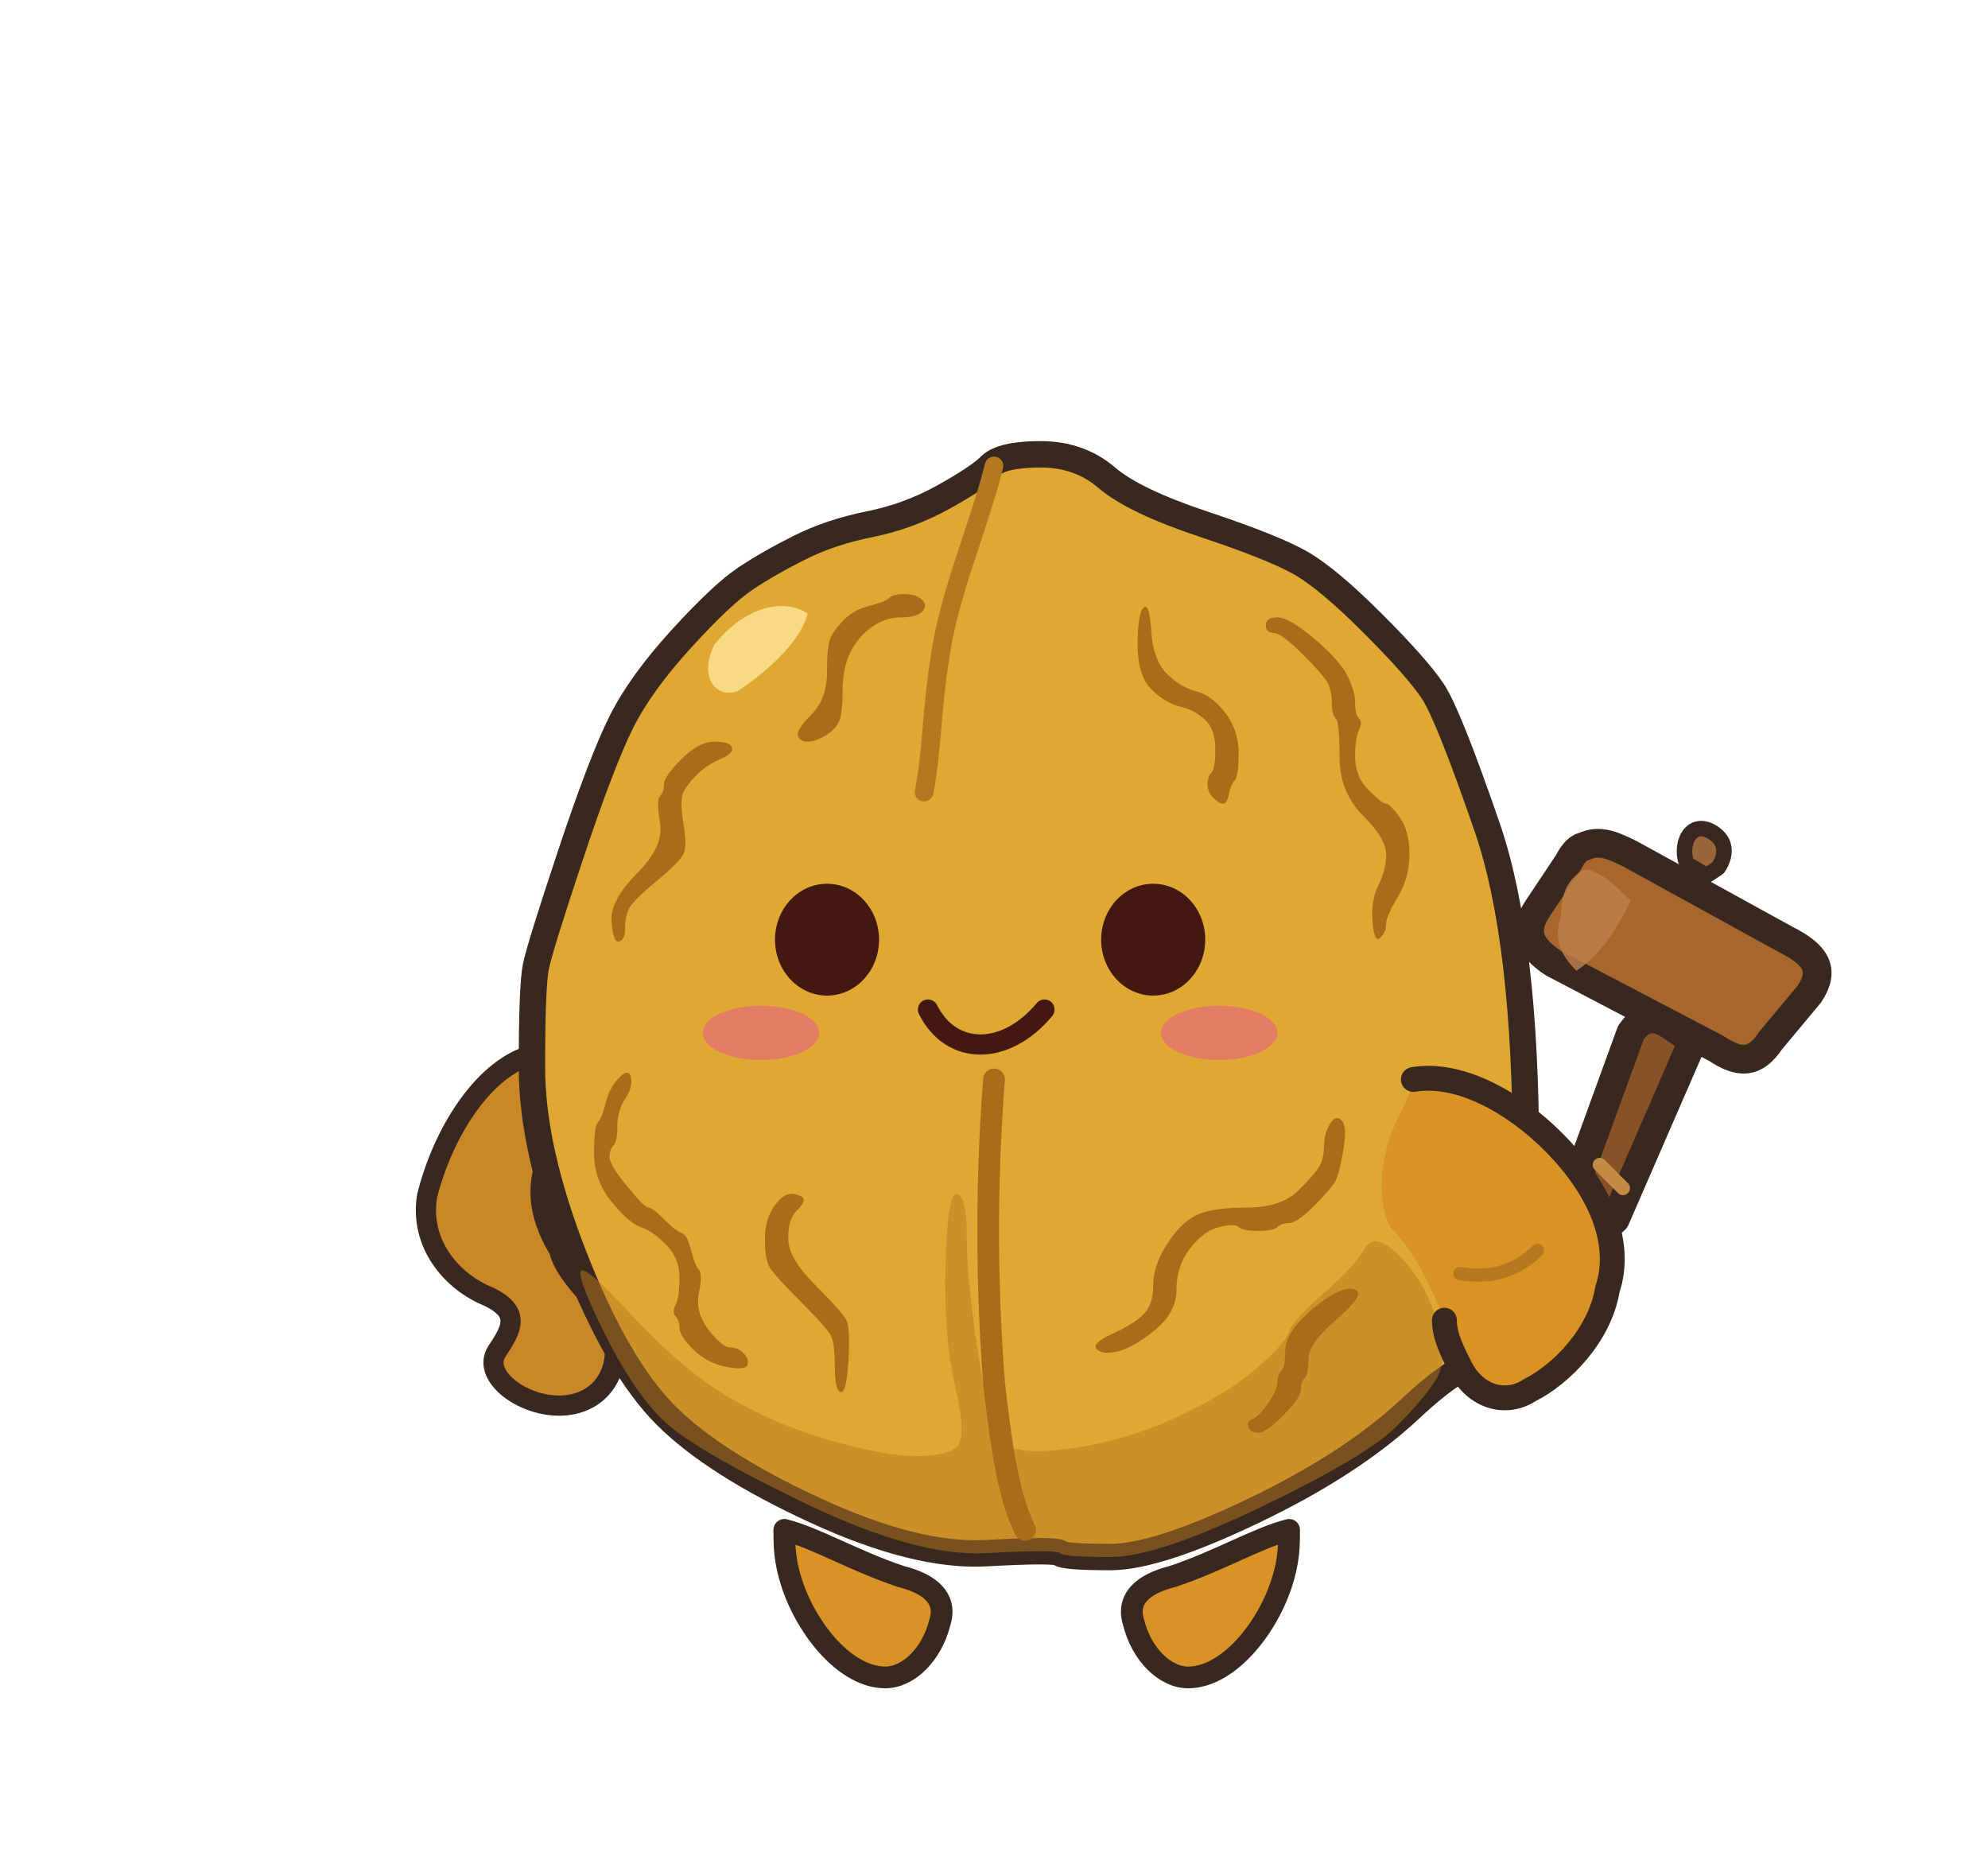
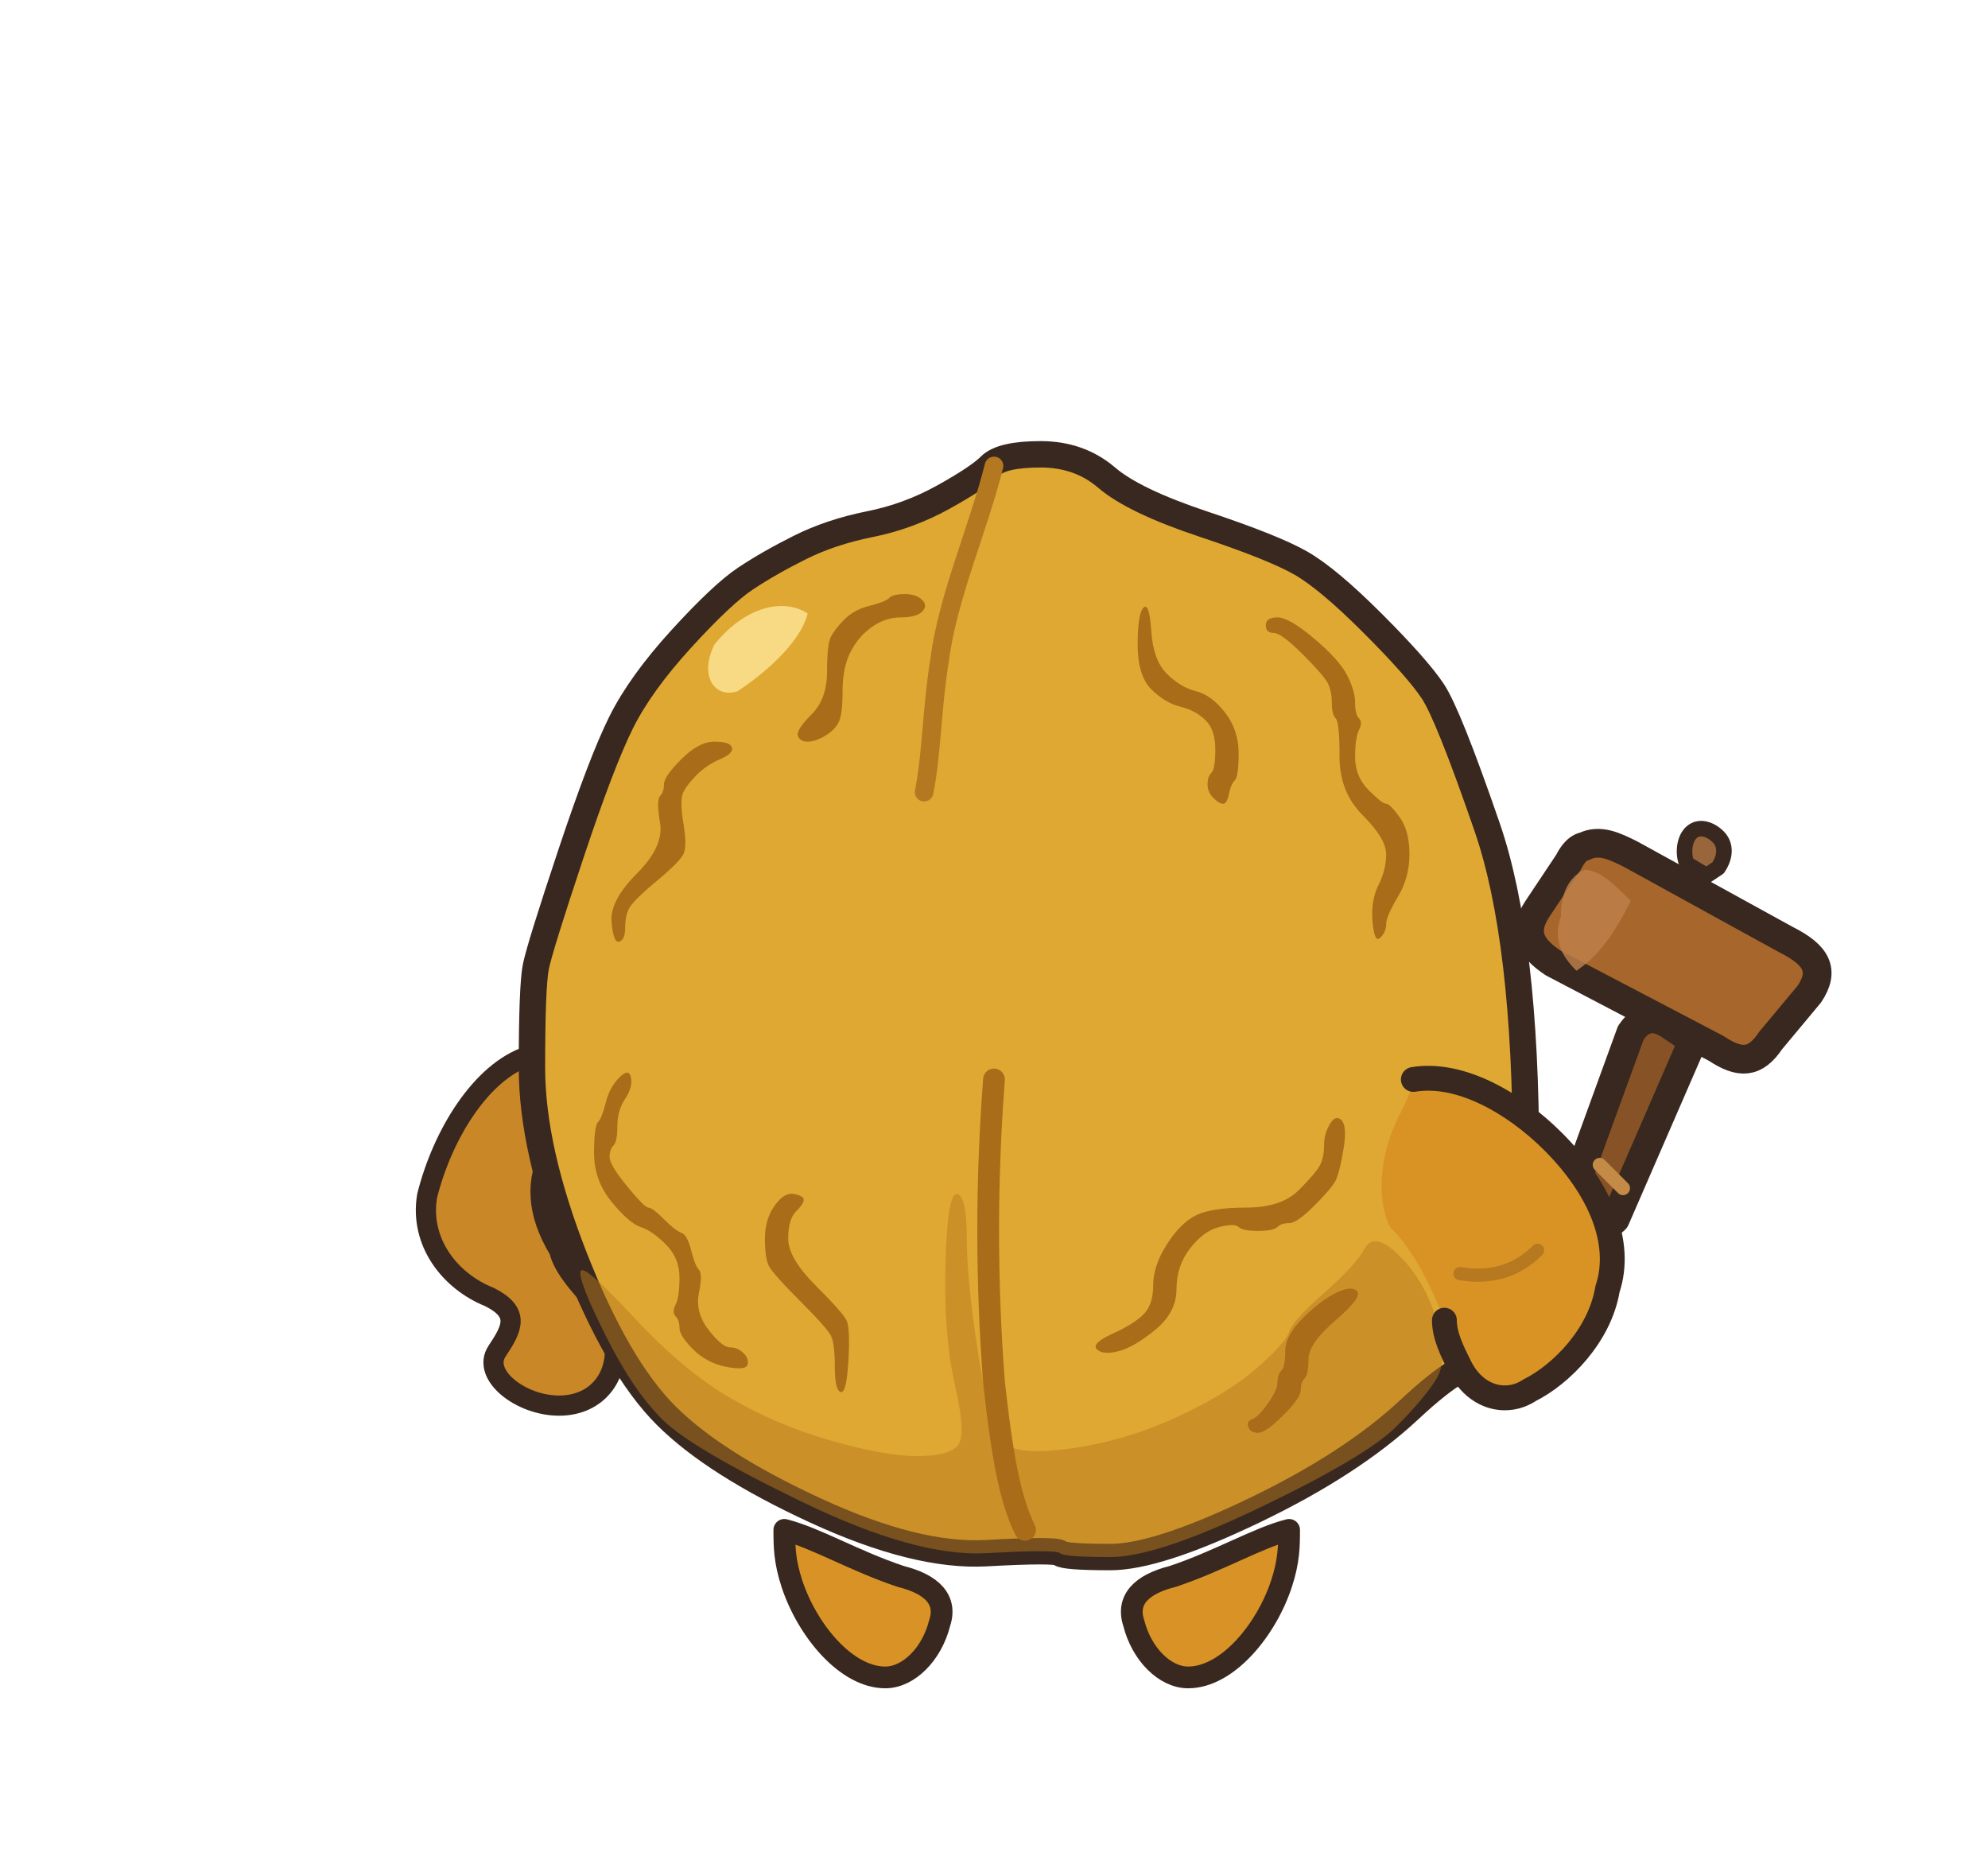
<svg xmlns="http://www.w3.org/2000/svg" width="320" height="300" viewBox="0 0 320 300">
  <g id="foot-left">
    <g transform="translate(-415 10) scale(1.25)">
      <path id="walnut-foot-left-shape" d="M 433 189 C 437 190 442 193 448 195 C 452 196 454 198 453 201 C 452 205 449 208 446 208 C 441 208 436 202 434 196 C 433 193 433 191 433 189 Z" fill="#d99225" stroke="#39281f" stroke-width="2.8" stroke-linejoin="round" />
    </g>
  </g>
  <g id="foot-right">
    <g transform="translate(-415 10) scale(1.25)">
      <path id="walnut-foot-right-shape" d="M 498 189 C 494 190 489 193 483 195 C 479 196 477 198 478 201 C 479 205 482 208 485 208 C 490 208 495 202 497 196 C 498 193 498 191 498 189 Z" fill="#d99225" stroke="#39281f" stroke-width="2.8" stroke-linejoin="round" />
    </g>
  </g>
  <g id="arm-left">
    <g transform="translate(-415 10) scale(1.25)">
      <path id="walnut-arm-left-shape" d="M 400 128 C 394 130 389 138 387 146 C 386 152 390 157 395 159 C 399 161 398 163 396 166 C 394 169 399 173 404 173 C 409 173 412 169 411 164 C 410 160 405 157 404 153 C 401 148 401 144 403 140 C 405 135 404 130 400 128 Z" fill="#c98728" stroke="#39281f" stroke-width="2.6" stroke-linejoin="round" />
      <path id="walnut-arm-left-crease" d="M 0 0" fill="none" opacity="0" />
    </g>
  </g>
  <g id="body">
    <g id="walnut-shell-art" transform="translate(-415 10) scale(1.25)">
      <path id="walnut-body-outline" d="M 459.50 52.00 Q 461.00 50.50 466.00 50.50 Q 471.00 50.50 474.50 53.50 Q 478.00 56.50 487.00 59.50 Q 496.00 62.50 499.50 64.50 Q 503.00 66.50 508.75 72.25 Q 514.50 78.00 516.50 81.00 Q 518.50 84.00 523.50 98.50 Q 528.50 113.00 528.50 141.00 Q 528.50 169.00 526.75 169.25 Q 525.00 169.50 523.00 168.00 Q 521.00 166.50 513.50 173.50 Q 506.00 180.50 493.50 186.50 Q 481.00 192.50 475.00 192.50 Q 469.00 192.50 468.50 192.00 Q 468.00 191.50 459.00 192.00 Q 450.00 192.50 437.00 186.50 Q 424.00 180.50 417.75 174.25 Q 411.50 168.00 406.00 154.00 Q 400.50 140.00 400.50 129.50 Q 400.50 119.00 401.00 116.50 Q 401.50 114.00 405.50 102.00 Q 409.50 90.00 412.00 85.00 Q 414.50 80.00 419.75 74.25 Q 425.00 68.50 428.00 66.50 Q 431.00 64.50 435.00 62.50 Q 439.00 60.50 444.00 59.50 Q 449.00 58.50 453.50 56.00 Q 458.00 53.50 459.50 52.00 Z" fill="#dfa832" stroke="#39281f" stroke-width="3.4" stroke-linejoin="round" />
      <path id="walnut-body-bottom-shade" d="M 453.75 154.75 Q 454.00 145.50 455.25 145.75 Q 456.50 146.00 456.50 151.50 Q 456.50 157.00 458.00 166.50 Q 459.50 176.00 461.25 177.75 Q 463.00 179.50 470.00 178.50 Q 477.00 177.50 483.50 174.50 Q 490.00 171.50 493.75 168.25 Q 497.50 165.00 498.00 163.50 Q 498.50 162.00 502.50 158.50 Q 506.50 155.00 507.75 152.75 Q 509.00 150.50 512.25 153.75 Q 515.50 157.00 517.00 162.00 Q 518.50 167.00 517.00 169.50 Q 515.50 172.00 511.75 175.75 Q 508.00 179.50 494.50 186.00 Q 481.00 192.50 475.00 192.50 Q 469.00 192.50 468.50 192.00 Q 468.00 191.50 459.00 192.00 Q 450.00 192.50 435.50 185.50 Q 421.00 178.50 417.25 174.75 Q 413.50 171.00 410.00 164.00 Q 406.50 157.00 406.75 155.75 Q 407.00 154.50 413.50 161.50 Q 420.00 168.50 426.00 172.00 Q 432.00 175.50 439.00 177.50 Q 446.00 179.50 450.00 179.50 Q 454.00 179.50 455.25 178.25 Q 456.50 177.00 455.00 170.50 Q 453.50 164.00 453.75 154.75 Z" fill="#b7791d" opacity=".5" />
      <path id="walnut-top-highlight" d="M 424 75 C 428 70 433 69 436 71 C 435 75 430 79 427 81 C 424 82 422 79 424 75 Z" fill="#ffe596" opacity=".82" />
      <path id="walnut-brain-crease-top-center" d="M 460 52 C 458 60 454 69 453 77 C 452 83 452 89 451 94" fill="none" stroke="#b47820" stroke-width="2.4" stroke-linecap="round" />
      <path id="walnut-brain-crease-bottom-center" d="M 460 131 C 459 144 459 157 460 170 C 461 179 462 185 464 189" fill="none" stroke="#a96c18" stroke-width="2.8" stroke-linecap="round" />
      <path id="walnut-brain-groove-left-top" d="M 446.50 69.00 Q 447.00 68.50 448.50 68.50 Q 450.00 68.50 450.75 69.25 Q 451.50 70.00 450.75 70.75 Q 450.00 71.50 448.00 71.50 Q 446.00 71.50 444.25 72.75 Q 442.50 74.00 441.50 76.00 Q 440.50 78.00 440.50 81.00 Q 440.50 84.00 440.00 85.00 Q 439.50 86.00 438.25 86.75 Q 437.00 87.50 436.00 87.50 Q 435.00 87.50 434.75 86.75 Q 434.50 86.00 436.50 84.00 Q 438.50 82.00 438.50 78.50 Q 438.50 75.00 439.00 74.00 Q 439.50 73.00 440.75 71.75 Q 442.00 70.50 444.00 70.00 Q 446.00 69.50 446.50 69.00 Z M 419.75 89.75 Q 422.00 87.50 424.00 87.50 Q 426.00 87.50 426.25 88.25 Q 426.50 89.00 424.75 89.75 Q 423.00 90.50 421.75 91.75 Q 420.50 93.00 420.00 94.00 Q 419.50 95.00 420.00 98.00 Q 420.50 101.00 420.00 102.00 Q 419.50 103.00 416.50 105.50 Q 413.50 108.00 413.00 109.00 Q 412.50 110.00 412.50 111.50 Q 412.50 113.00 411.75 113.25 Q 411.00 113.50 410.75 110.75 Q 410.50 108.00 414.00 104.50 Q 417.50 101.00 417.00 98.00 Q 416.50 95.00 417.00 94.50 Q 417.50 94.00 417.50 93.00 Q 417.50 92.00 419.75 89.75 Z" fill="#a96c18" />
      <path id="walnut-brain-groove-right-top" d="M 479.25 70.25 Q 480.00 69.50 480.25 73.25 Q 480.50 77.00 482.25 78.75 Q 484.00 80.50 486.00 81.00 Q 488.00 81.50 489.75 83.75 Q 491.50 86.00 491.50 89.00 Q 491.50 92.00 491.00 92.50 Q 490.50 93.00 490.25 94.25 Q 490.00 95.50 489.50 95.50 Q 489.00 95.50 488.25 94.75 Q 487.50 94.00 487.50 93.00 Q 487.50 92.00 488.00 91.50 Q 488.50 91.00 488.50 88.50 Q 488.50 86.00 487.25 84.75 Q 486.00 83.50 484.00 83.00 Q 482.00 82.50 480.25 80.75 Q 478.50 79.00 478.50 75.00 Q 478.50 71.00 479.25 70.25 Z M 495.00 72.50 Q 495.00 71.50 496.50 71.50 Q 498.00 71.50 501.25 74.25 Q 504.50 77.00 505.50 79.00 Q 506.50 81.00 506.50 82.50 Q 506.50 84.00 507.00 84.50 Q 507.50 85.00 507.00 86.00 Q 506.50 87.00 506.50 89.50 Q 506.50 92.00 508.25 93.75 Q 510.00 95.50 510.50 95.50 Q 511.00 95.50 512.25 97.25 Q 513.50 99.00 513.50 102.00 Q 513.50 105.00 512.00 107.50 Q 510.50 110.00 510.50 111.00 Q 510.50 112.00 509.75 112.75 Q 509.00 113.50 508.75 110.75 Q 508.50 108.00 509.50 106.00 Q 510.50 104.00 510.50 102.00 Q 510.50 100.00 507.50 97.00 Q 504.50 94.00 504.50 89.50 Q 504.50 85.00 504.00 84.50 Q 503.50 84.00 503.50 82.50 Q 503.50 81.00 503.00 80.00 Q 502.50 79.00 499.75 76.25 Q 497.00 73.50 496.00 73.50 Q 495.00 73.50 495.00 72.50 Z" fill="#a96c18" />
      <path id="walnut-brain-groove-left-bottom" d="M 411.75 130.75 Q 413.00 129.50 413.25 130.75 Q 413.50 132.00 412.50 133.50 Q 411.50 135.00 411.50 137.00 Q 411.50 139.00 411.00 139.50 Q 410.50 140.00 410.50 141.00 Q 410.50 142.00 412.75 144.75 Q 415.00 147.50 415.50 147.50 Q 416.00 147.50 417.50 149.00 Q 419.00 150.50 419.75 150.75 Q 420.50 151.00 421.00 153.00 Q 421.50 155.00 422.00 155.50 Q 422.50 156.00 422.00 158.50 Q 421.50 161.00 423.25 163.25 Q 425.00 165.50 426.00 165.50 Q 427.00 165.50 427.75 166.25 Q 428.50 167.00 428.25 167.75 Q 428.00 168.50 425.50 168.00 Q 423.00 167.50 421.25 165.75 Q 419.50 164.00 419.50 163.00 Q 419.50 162.00 419.00 161.50 Q 418.50 161.00 419.00 160.00 Q 419.50 159.00 419.50 156.50 Q 419.50 154.00 417.75 152.25 Q 416.00 150.50 414.50 150.00 Q 413.00 149.50 410.75 146.75 Q 408.50 144.00 408.50 140.50 Q 408.50 137.00 409.00 136.50 Q 409.50 136.00 410.00 134.00 Q 410.50 132.00 411.75 130.75 Z M 431.75 147.25 Q 433.00 145.50 434.25 145.75 Q 435.50 146.00 435.50 146.50 Q 435.50 147.00 434.50 148.00 Q 433.50 149.00 433.50 151.50 Q 433.50 154.00 437.00 157.50 Q 440.50 161.00 441.00 162.00 Q 441.50 163.00 441.25 167.25 Q 441.00 171.50 440.25 171.25 Q 439.50 171.00 439.50 168.00 Q 439.50 165.00 439.00 164.00 Q 438.50 163.00 435.00 159.50 Q 431.50 156.00 431.00 155.00 Q 430.50 154.00 430.50 151.50 Q 430.50 149.00 431.75 147.25 Z" fill="#a96c18" />
      <path id="walnut-brain-groove-right-bottom" d="M 503.25 136.75 Q 504.00 135.50 504.75 136.25 Q 505.50 137.00 505.00 140.00 Q 504.50 143.00 504.00 144.00 Q 503.50 145.00 501.25 147.25 Q 499.00 149.50 498.00 149.50 Q 497.00 149.50 496.50 150.00 Q 496.00 150.50 494.00 150.50 Q 492.00 150.50 491.50 150.00 Q 491.00 149.50 489.00 150.00 Q 487.00 150.50 485.25 152.75 Q 483.50 155.00 483.50 158.00 Q 483.50 161.00 480.75 163.25 Q 478.00 165.50 476.00 166.00 Q 474.00 166.50 473.25 165.75 Q 472.50 165.00 475.25 163.75 Q 478.00 162.50 479.25 161.25 Q 480.50 160.00 480.50 157.50 Q 480.50 155.00 482.25 152.25 Q 484.00 149.50 486.00 148.50 Q 488.00 147.50 492.50 147.50 Q 497.00 147.50 499.25 145.25 Q 501.50 143.00 502.00 142.00 Q 502.50 141.00 502.50 139.50 Q 502.50 138.00 503.25 136.75 Z M 504.00 158.50 Q 506.00 157.50 506.75 158.25 Q 507.50 159.00 504.00 162.00 Q 500.50 165.00 500.50 167.00 Q 500.50 169.00 500.00 169.50 Q 499.50 170.00 499.50 171.00 Q 499.50 172.00 497.25 174.25 Q 495.00 176.50 494.00 176.50 Q 493.00 176.50 492.75 175.75 Q 492.50 175.00 493.25 174.75 Q 494.00 174.50 495.25 172.75 Q 496.50 171.00 496.50 170.00 Q 496.50 169.00 497.00 168.50 Q 497.50 168.00 497.50 166.00 Q 497.50 164.00 499.75 161.75 Q 502.00 159.50 504.00 158.50 Z" fill="#a96c18" />
      <path id="walnut-side-brain-groove-left" d="M 0 0" fill="none" opacity="0" />
      <path id="walnut-side-brain-groove-right" d="M 0 0" fill="none" opacity="0" />
-     </g>
-     <g id="face-neutral" transform="translate(-415 10) scale(1.25)">
-       <ellipse data-paint-region="element-cheeks" id="neutral-blush-left" cx="430" cy="125" rx="7.5" ry="3.5" fill="#e27c63" />
-       <ellipse data-paint-region="element-cheeks" id="neutral-blush-right" cx="489" cy="125" rx="7.5" ry="3.5" fill="#e27c63" />
-       <ellipse id="neutral-eye-left" cx="438.5" cy="113" rx="6.7" ry="7.2" fill="#431811" />
-       <ellipse id="neutral-eye-right" cx="480.5" cy="113" rx="6.7" ry="7.2" fill="#431811" />
-       <path id="neutral-mouth" d="M451.5 122 C454.5 128 461.5 128 466.5 122" fill="none" stroke="#431811" stroke-width="2.6" stroke-linecap="round" />
-     </g>
-     <g id="face-happy" display="none" transform="translate(0 10)">
-       <ellipse data-paint-region="element-cheeks" id="walnut-happy-blush-left" cx="111" cy="137" rx="12" ry="6" fill="#e98278" />
-       <ellipse data-paint-region="element-cheeks" id="walnut-happy-blush-right" cx="209" cy="137" rx="12" ry="6" fill="#e98278" />
-       <path id="walnut-happy-eyes-mouth" d="M126 121 Q135 109 144 121 M176 121 Q185 109 194 121 M146 143 Q160 162 174 143 Z" fill="#431811" stroke="#431811" stroke-width="3.5" stroke-linecap="round" stroke-linejoin="round" />
-     </g>
-     <g id="face-focused" display="none" transform="translate(0 10)">
-       <path id="walnut-focused-brows" d="M125 109 L144 114 M176 114 L195 109" fill="none" stroke="#431811" stroke-width="3.5" stroke-linecap="round" />
-       <ellipse id="walnut-focused-eye-left" cx="135" cy="121" rx="8" ry="9" fill="#431811" />
-       <ellipse id="walnut-focused-eye-right" cx="185" cy="121" rx="8" ry="9" fill="#431811" />
-       <path id="walnut-focused-mouth" d="M150 150 L170 150" fill="none" stroke="#431811" stroke-width="3.5" stroke-linecap="round" />
-     </g>
-     <g id="face-attack" display="none" transform="translate(0 10)">
-       <path id="walnut-attack-brows" d="M125 110 L144 115 M176 115 L195 110" fill="none" stroke="#431811" stroke-width="3.5" stroke-linecap="round" />
-       <ellipse id="walnut-attack-eye-left" cx="135" cy="121" rx="8" ry="9" fill="#431811" />
-       <ellipse id="walnut-attack-eye-right" cx="185" cy="121" rx="8" ry="9" fill="#431811" />
-       <ellipse id="walnut-attack-mouth" cx="160" cy="151" rx="5" ry="7" fill="#431811" />
-     </g>
-     <g id="face-surprised" display="none" transform="translate(0 10)">
-       <ellipse id="walnut-surprised-eye-left" cx="135" cy="121" rx="8.5" ry="9.5" fill="none" stroke="#431811" stroke-width="3.5" />
-       <ellipse id="walnut-surprised-eye-right" cx="185" cy="121" rx="8.5" ry="9.5" fill="none" stroke="#431811" stroke-width="3.5" />
-       <ellipse id="walnut-surprised-mouth" cx="160" cy="151" rx="5" ry="7" fill="none" stroke="#431811" stroke-width="3.5" />
-     </g>
-     <g id="face-hurt" display="none" transform="translate(0 10)">
-       <path id="walnut-hurt-eyes" d="M127 113 L143 129 M143 113 L127 129 M177 113 L193 129 M193 113 L177 129" fill="none" stroke="#431811" stroke-width="3.5" stroke-linecap="round" />
-       <path id="walnut-hurt-mouth" d="M148 153 Q160 142 172 153" fill="none" stroke="#431811" stroke-width="3.5" stroke-linecap="round" />
-     </g>
-     <g id="face-hungry" display="none" transform="translate(0 10)">
-       <ellipse id="walnut-hungry-eye-left" cx="135" cy="121" rx="8" ry="9" fill="#431811" />
-       <ellipse id="walnut-hungry-eye-right" cx="185" cy="121" rx="8" ry="9" fill="#431811" />
-       <path id="walnut-hungry-mouth" d="M160 145 C152 145 151 157 160 162 C169 157 168 145 160 145 Z" fill="#431811" />
-     </g>
-     <g id="face-dead" display="none" transform="translate(0 10)">
-       <path id="walnut-dead-eyes" d="M127 113 L143 129 M143 113 L127 129 M177 113 L193 129 M193 113 L177 129" fill="none" stroke="#431811" stroke-width="3.5" stroke-linecap="round" />
-       <path id="walnut-dead-mouth" d="M151 152 L169 152" fill="none" stroke="#431811" stroke-width="3.5" stroke-linecap="round" />
    </g>
  </g>
  <g id="hammer">
    <g transform="translate(-415 10) scale(1.25)">
      <path id="walnut-hammer-handle" d="M 534 147 L 542 125 Q 544 122 547 124 L 550 126 L 540 149 Q 538 151 536 149 Z" fill="#875326" stroke="#39281f" stroke-width="3.7" stroke-linejoin="round" />
      <path id="walnut-hammer-cap" d="M 549.25 103.25 C 548.75 102.25 548.75 100.25 549.75 99.25 C 550.75 98.25 552.25 98.75 553.25 99.75 C 554.25 100.75 554.25 102.25 553.25 103.75 L 551.75 104.75 Z" fill="#98663a" stroke="#39281f" stroke-width="2" stroke-linejoin="round" />
      <path id="walnut-hammer-head" d="M 536 101 C 538 100 540 101 542 102 L 562 113 C 566 115 567 117 565 120 L 560 126 C 558 129 556 129 553 127 L 532 116 C 529 114 528 112 530 109 L 534 103 C 535 101 536 101 536 101 Z" fill="#a7662c" stroke="#39281f" stroke-width="3.7" stroke-linejoin="round" />
      <path id="walnut-hammer-head-highlight" d="M 536 104 C 538 104 540 106 542 108 C 540 112 538 115 535 117 C 533 115 532 113 533 110 C 533 107 534 105 536 104 Z" fill="#c0804a" opacity=".82" />
      <path id="walnut-hammer-grip" d="M 538 142 L 541 145" fill="none" stroke="#c38b46" stroke-width="1.8" stroke-linecap="round" />
    </g>
  </g>
  <g id="arm-right">
    <g transform="translate(-415 10) scale(1.25)">
      <path id="walnut-arm-right-shape" d="M 514 131 C 520 130 527 134 532 139 C 538 145 541 152 539 158 C 538 164 533 169 529 171 C 523 172 520 168 518 162 C 516 157 514 153 511 150 C 509 146 510 140 512 136 C 513 134 514 132 514 131 Z" fill="#d99325" />
      <path id="walnut-arm-right-outline" d="M 514 131 C 520 130 527 134 532 139 C 538 145 541 152 539 158 C 538 164 533 169 529 171 C 526 173 522 172 520 168 C 519 166 518 164 518 162" fill="none" stroke="#39281f" stroke-width="3.2" stroke-linecap="round" stroke-linejoin="round" />
      <path id="walnut-arm-right-crease" d="M530 153 Q526 157 520 156" fill="none" stroke="#b77920" stroke-width="1.7" stroke-linecap="round" />
    </g>
  </g>
  <g id="guard-form" display="none" transform="translate(160 0) scale(.92 .88) translate(-160 0)">
    <path id="walnut-guard-shell" d="M160 43 C150 40 142 46 134 53 C123 50 111 56 106 66 C93 68 84 79 86 92 C77 100 77 114 84 125 C77 137 82 150 94 157 C92 171 104 182 119 180 C127 192 143 195 158 187 C174 196 190 191 197 180 C212 184 226 175 225 161 C239 154 243 140 234 127 C243 116 241 101 233 92 C236 79 226 69 213 66 C207 55 194 51 183 55 C176 45 167 42 160 43 Z" fill="#dfa832" stroke="#3d2b22" stroke-width="4.5" stroke-linejoin="round" />
    <path id="walnut-guard-lower-shell" d="M84 128 C106 136 137 144 160 157 C183 143 211 135 235 127 C242 140 236 154 225 161 C226 175 212 184 197 180 C190 191 174 196 158 187 C143 195 127 192 119 180 C104 182 92 171 94 157 C82 150 77 138 84 128 Z" fill="#d89328" opacity=".58" />
    <path id="walnut-guard-rim-shadow" d="M84 127 C108 137 137 148 160 157 C183 148 212 137 235 127" fill="none" stroke="#593622" stroke-width="6" stroke-linecap="round" stroke-linejoin="round" />
    <path id="walnut-guard-rim-highlight" d="M87 134 C110 143 138 153 160 164 C183 153 210 143 232 134" fill="none" stroke="#f4cc70" stroke-width="3.2" stroke-linecap="round" stroke-linejoin="round" />
    <path id="walnut-guard-top-crease" d="M160 47 Q157 62 157 77" fill="none" stroke="#b9791d" stroke-width="4" stroke-linecap="round" />
    <ellipse data-paint-region="element-cheeks" id="walnut-guard-blush-left" cx="120" cy="116" rx="11" ry="6" fill="#e98278" />
    <ellipse data-paint-region="element-cheeks" id="walnut-guard-blush-right" cx="200" cy="116" rx="11" ry="6" fill="#e98278" />
    <ellipse id="walnut-guard-eye-left" cx="137" cy="105" rx="7.5" ry="8.5" fill="#431811" />
    <ellipse id="walnut-guard-eye-right" cx="183" cy="105" rx="7.5" ry="8.5" fill="#431811" />
    <path id="walnut-guard-mouth" d="M151 124 Q160 133 169 124" fill="none" stroke="#431811" stroke-width="3.5" stroke-linecap="round" />
    <path id="walnut-guard-arm-left" d="M105 166 C116 174 128 172 140 161 C147 154 154 159 150 167 C142 180 124 186 109 177" fill="none" stroke="#613b22" stroke-width="8" stroke-linecap="round" stroke-linejoin="round" />
    <path id="walnut-guard-arm-right" d="M215 166 C204 174 192 172 180 161 C173 154 166 159 170 167 C178 180 196 186 211 177" fill="none" stroke="#613b22" stroke-width="8" stroke-linecap="round" stroke-linejoin="round" />
    <path id="walnut-guard-foot" d="M154 187 C152 195 154 205 160 211 C166 205 168 195 166 187 Z" fill="#d89328" stroke="#3d2b22" stroke-width="4.2" stroke-linejoin="round" />
  </g>
</svg>
